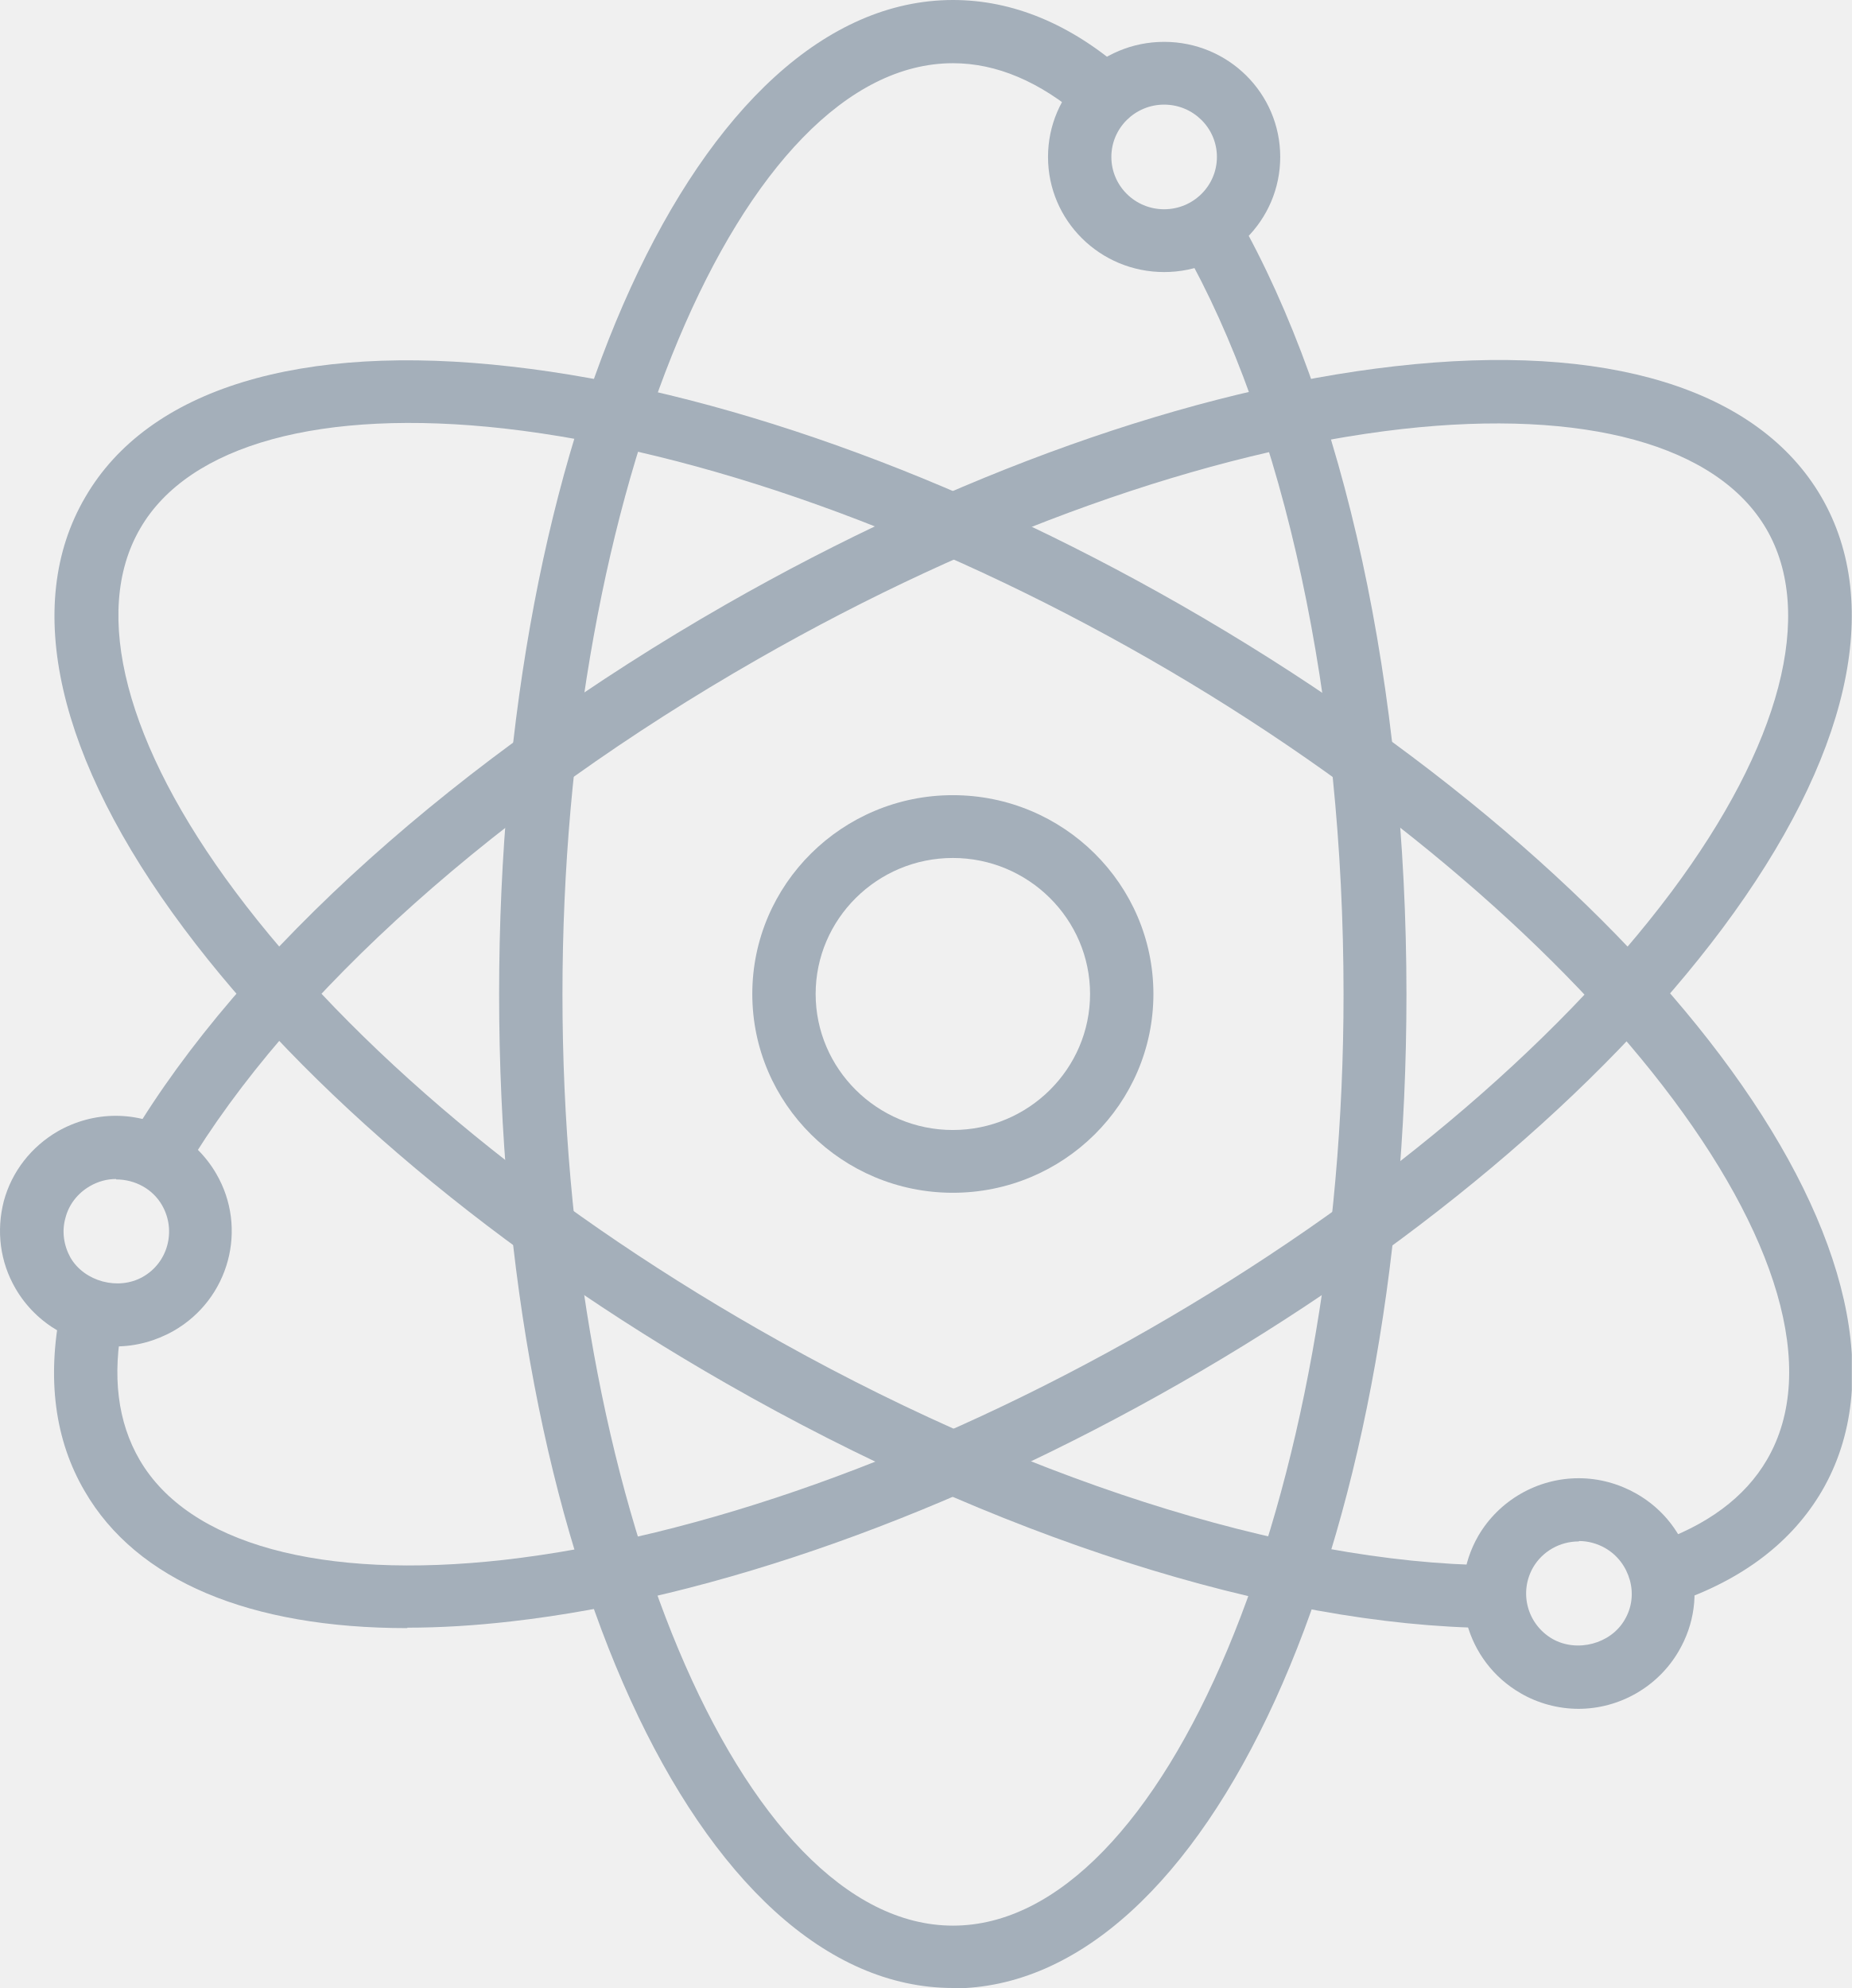
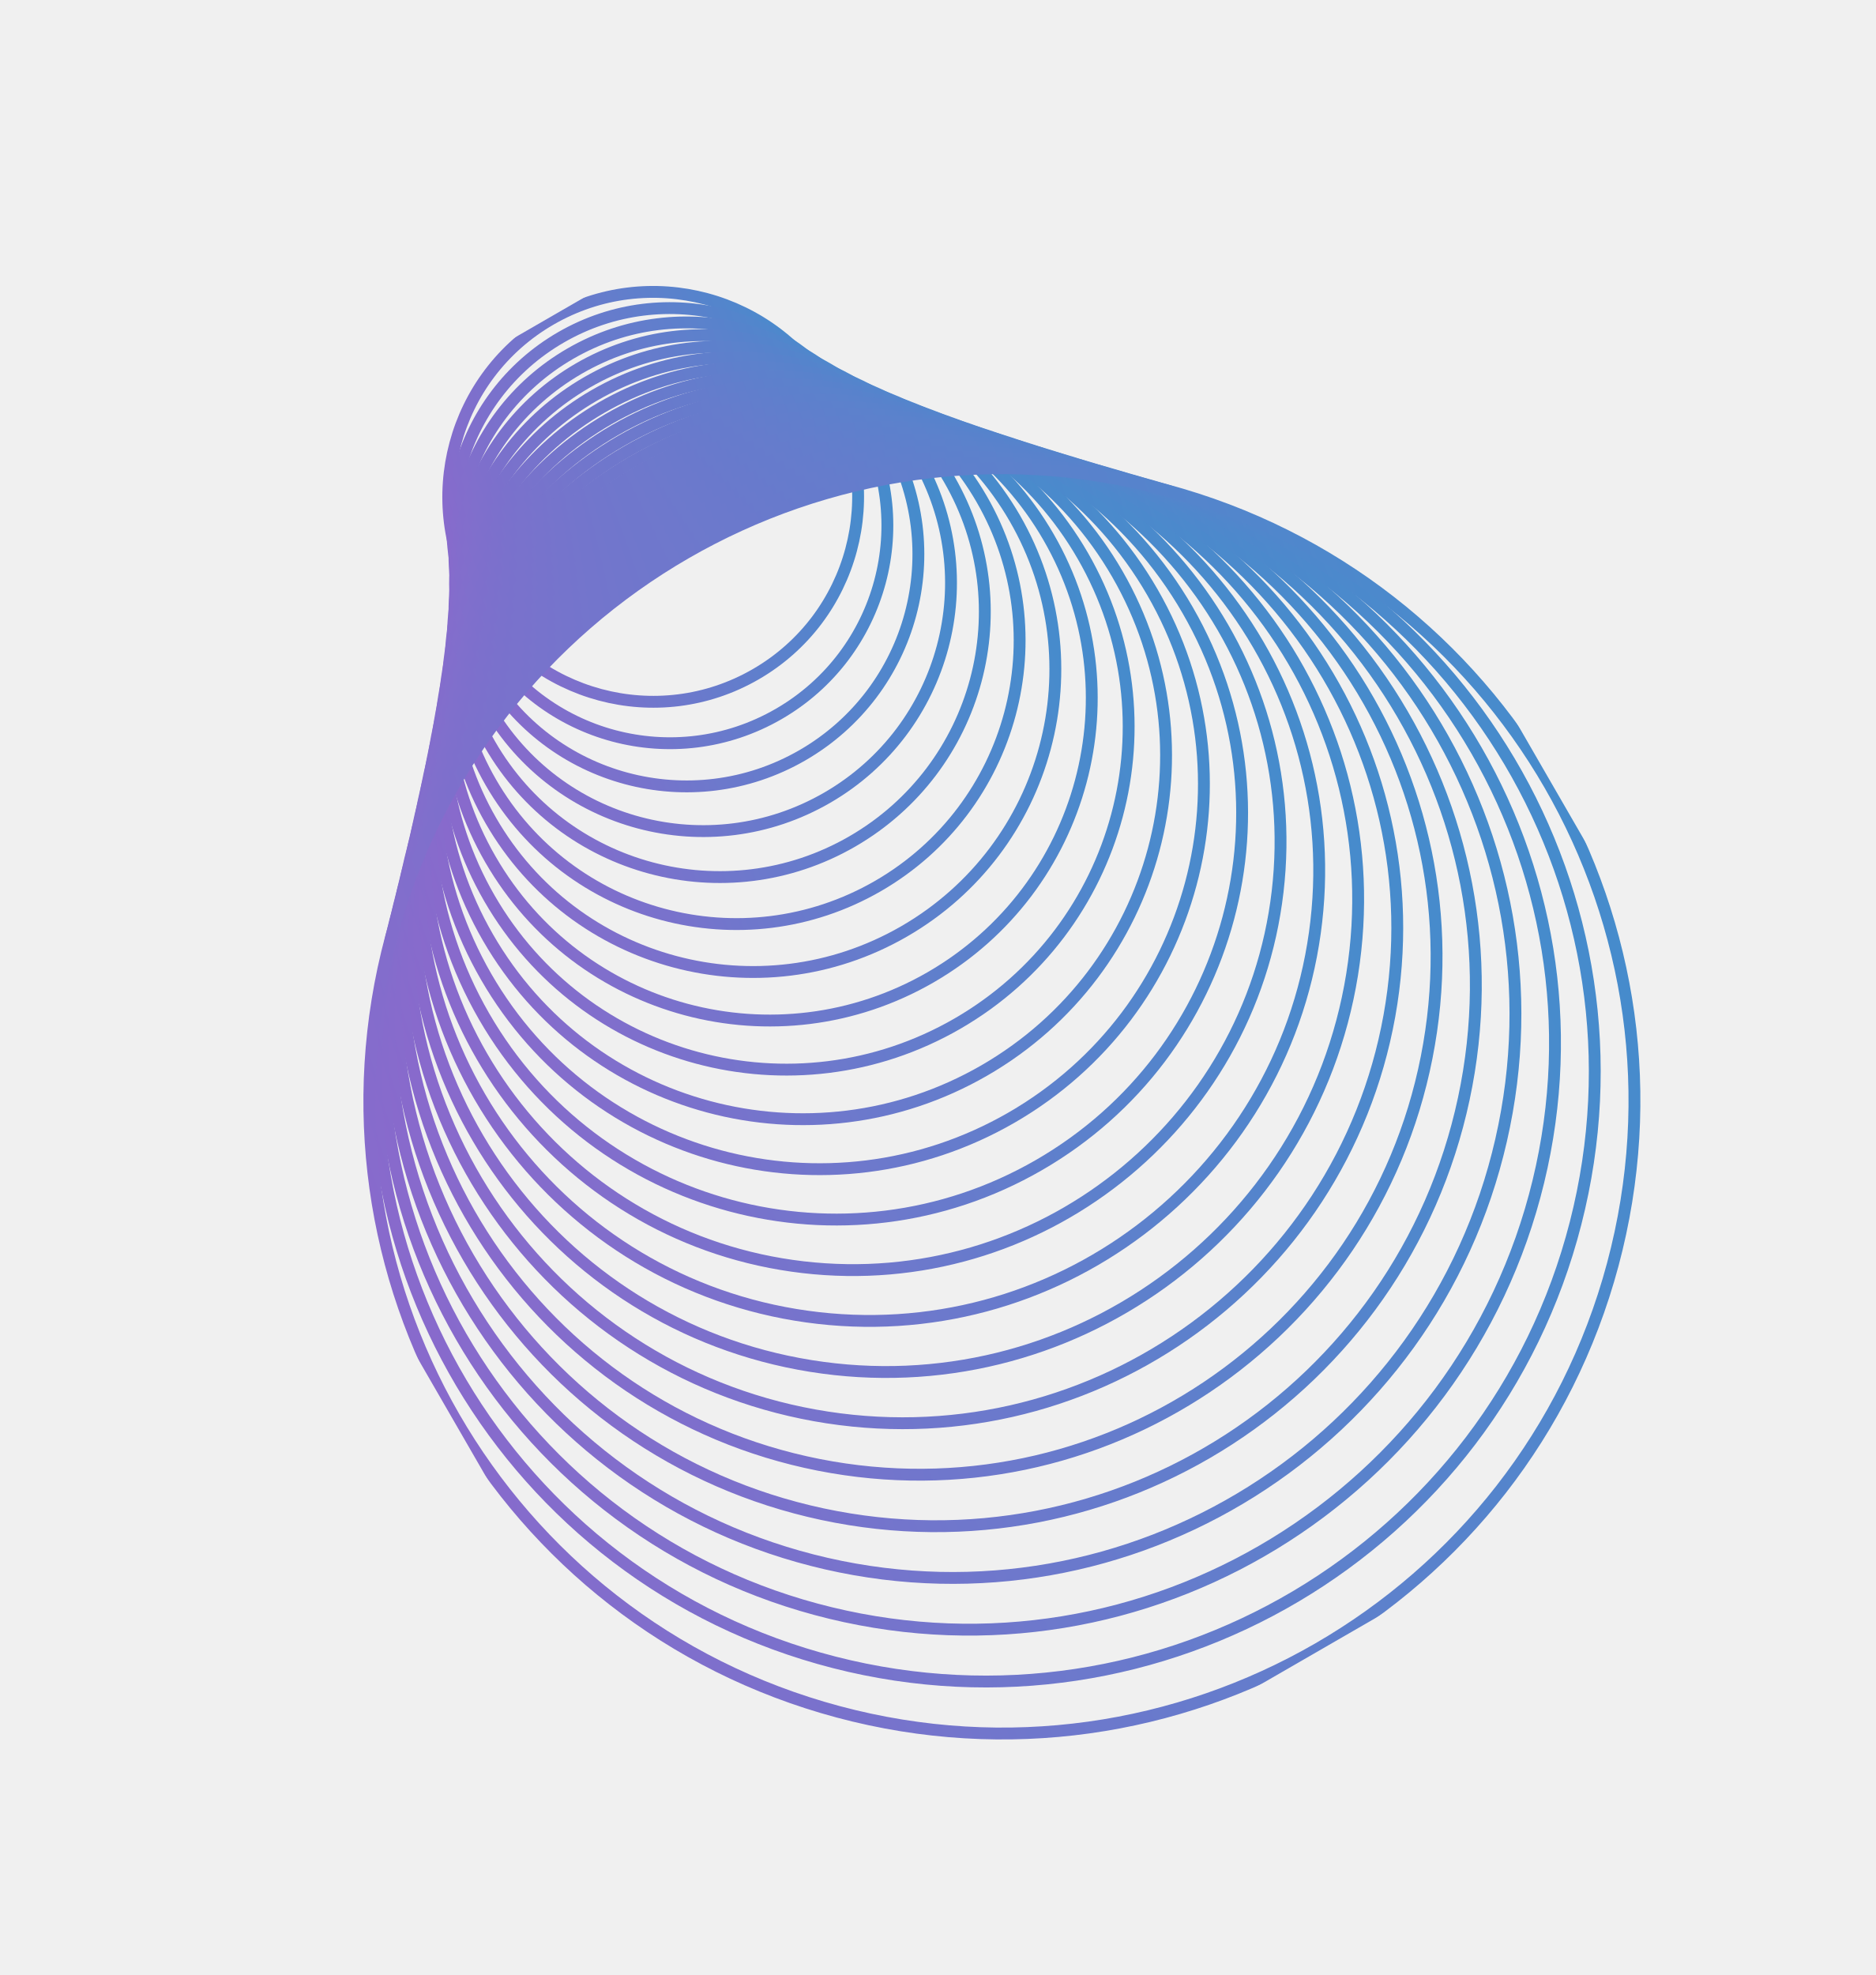
- <svg xmlns="http://www.w3.org/2000/svg" width="68" height="73" viewBox="0 0 68 73" fill="none">
-   <g clip-path="url(#clip0_1024_20737)">
-     <path d="M34.989 43.799C30.927 43.799 27.625 40.526 27.625 36.499C27.625 32.473 30.927 29.199 34.989 29.199C39.051 29.199 42.354 32.473 42.354 36.499C42.354 40.526 39.051 43.799 34.989 43.799ZM34.989 31.505C32.214 31.505 29.951 33.748 29.951 36.499C29.951 39.25 32.214 41.494 34.989 41.494C37.764 41.494 40.028 39.25 40.028 36.499C40.028 33.748 37.764 31.505 34.989 31.505Z" fill="#A4AFBA" />
-     <path d="M34.995 73C25.646 73 18.328 56.971 18.328 36.5C18.328 16.029 25.646 0 34.995 0C37.181 0 39.305 0.876 41.274 2.597C41.755 3.012 41.801 3.75 41.382 4.226C40.964 4.703 40.22 4.749 39.739 4.334C38.189 2.997 36.592 2.321 34.995 2.321C27.227 2.321 20.654 17.981 20.654 36.515C20.654 55.05 27.227 70.71 34.995 70.71C42.762 70.71 49.336 55.05 49.336 36.515C49.336 25.65 47.181 15.645 43.429 9.052C43.119 8.499 43.305 7.792 43.863 7.484C44.421 7.177 45.134 7.361 45.444 7.915C49.382 14.831 51.646 25.266 51.646 36.515C51.646 56.986 44.328 73.015 34.979 73.015L34.995 73Z" fill="#A4AFBA" />
-     <path d="M42.748 9.99C40.391 9.99 38.484 8.099 38.484 5.763C38.484 3.427 40.391 1.537 42.748 1.537C45.105 1.537 47.011 3.427 47.011 5.763C47.011 8.099 45.105 9.99 42.748 9.99ZM42.748 3.842C41.678 3.842 40.81 4.703 40.81 5.763C40.81 6.824 41.678 7.684 42.748 7.684C43.818 7.684 44.686 6.824 44.686 5.763C44.686 4.703 43.818 3.842 42.748 3.842Z" fill="#A4AFBA" />
-     <path d="M54.759 59.782C46.743 59.705 36.511 56.432 26.681 50.807C18.294 46.012 11.224 40.08 6.759 34.101C2.092 27.862 0.805 22.222 3.131 18.256C5.441 14.276 11.022 12.57 18.79 13.462C26.247 14.307 34.96 17.411 43.348 22.206C61.224 32.442 71.58 46.734 66.898 54.757C65.797 56.632 63.983 58.015 61.487 58.86C60.883 59.06 60.216 58.737 60.014 58.138C59.813 57.538 60.139 56.877 60.743 56.678C62.681 56.017 64.076 54.987 64.883 53.604C68.774 46.934 58.371 33.471 42.185 24.189C34.077 19.547 25.673 16.551 18.526 15.736C11.813 14.983 6.929 16.32 5.146 19.409C3.348 22.498 4.619 27.355 8.635 32.734C12.914 38.466 19.735 44.168 27.844 48.809C37.332 54.249 47.162 57.4 54.79 57.477C55.425 57.477 55.953 57.999 55.937 58.645C55.937 59.275 55.41 59.782 54.774 59.782H54.759Z" fill="#A4AFBA" />
-     <path d="M57.971 62.749C57.227 62.749 56.483 62.55 55.847 62.181C53.816 61.013 53.118 58.431 54.281 56.402C55.041 55.096 56.452 54.281 57.971 54.281C58.715 54.281 59.444 54.481 60.095 54.85C61.087 55.419 61.785 56.325 62.08 57.416C62.374 58.508 62.219 59.645 61.645 60.628C60.886 61.935 59.475 62.749 57.956 62.749H57.971ZM57.971 56.602C57.273 56.602 56.638 56.971 56.297 57.555C55.769 58.477 56.08 59.645 57.01 60.183C57.909 60.69 59.149 60.367 59.661 59.476C59.925 59.03 59.986 58.508 59.847 58.016C59.707 57.524 59.397 57.109 58.948 56.848C58.653 56.679 58.312 56.587 57.986 56.587L57.971 56.602Z" fill="#A4AFBA" />
-     <path d="M14.957 59.785C9.174 59.785 5.019 58.048 3.112 54.759C2.011 52.884 1.716 50.625 2.228 48.074C2.352 47.444 2.957 47.044 3.592 47.167C4.228 47.29 4.631 47.905 4.507 48.519C4.104 50.517 4.321 52.223 5.127 53.606C6.926 56.695 11.794 58.032 18.507 57.279C25.654 56.465 34.057 53.468 42.166 48.827C50.274 44.185 57.096 38.468 61.375 32.751C65.391 27.372 66.662 22.516 64.864 19.427C63.065 16.338 58.197 15.001 51.484 15.754C44.336 16.569 35.933 19.565 27.825 24.207C18.336 29.632 10.662 36.486 6.786 43.002C6.46 43.555 5.747 43.74 5.189 43.402C4.631 43.079 4.445 42.372 4.786 41.819C8.864 34.965 16.832 27.818 26.662 22.193C35.05 17.398 43.763 14.294 51.22 13.449C59.019 12.557 64.569 14.279 66.879 18.244C69.189 22.224 67.902 27.849 63.251 34.089C58.786 40.067 51.716 45.999 43.329 50.794C34.941 55.589 26.228 58.693 18.77 59.539C17.437 59.692 16.166 59.769 14.957 59.769V59.785Z" fill="#A4AFBA" />
-     <path d="M4.263 49.441C2.744 49.441 1.333 48.626 0.573 47.32C-0.001 46.336 -0.14 45.199 0.139 44.108C0.434 43.017 1.147 42.11 2.123 41.541C2.775 41.172 3.503 40.973 4.247 40.973C5.767 40.973 7.178 41.787 7.937 43.093C9.116 45.107 8.418 47.704 6.372 48.872C5.72 49.241 4.992 49.441 4.247 49.441H4.263ZM4.263 43.293C3.922 43.293 3.596 43.386 3.302 43.555C2.852 43.816 2.527 44.231 2.403 44.723C2.263 45.214 2.341 45.737 2.589 46.183C3.1 47.059 4.341 47.397 5.24 46.889C6.17 46.367 6.48 45.184 5.953 44.261C5.612 43.662 4.961 43.309 4.263 43.309V43.293Z" fill="#A4AFBA" />
+ <svg xmlns="http://www.w3.org/2000/svg" width="95" height="100" viewBox="0 0 95 100" fill="none">
+   <g clip-path="url(#clip0_102_11)">
+     <g opacity="0.9">
+       <path d="M38.265 34.142C43.228 31.277 44.929 24.931 42.064 19.968C39.199 15.006 32.853 13.306 27.89 16.171C22.927 19.037 21.226 25.382 24.091 30.345C26.956 35.307 33.302 37.008 38.265 34.142Z" stroke="url(#paint0_linear_102_11)" stroke-width="0.6" stroke-miterlimit="10" />
+       <path d="M39.427 36.154C44.696 33.112 46.501 26.376 43.46 21.108C40.418 15.841 33.682 14.036 28.413 17.078C23.145 20.12 21.34 26.856 24.381 32.123C27.422 37.391 34.158 39.196 39.427 36.154Z" stroke="url(#paint1_linear_102_11)" stroke-width="0.6" stroke-miterlimit="10" />
+       <path d="M40.632 38.242C46.25 34.998 48.175 27.816 44.932 22.199C41.689 16.582 34.506 14.658 28.889 17.902C23.271 21.145 21.346 28.328 24.588 33.944C27.831 39.561 35.014 41.485 40.632 38.242Z" stroke="url(#paint2_linear_102_11)" stroke-width="0.6" stroke-miterlimit="10" />
+       <path d="M41.895 40.387C47.895 36.91 49.942 29.229 46.466 23.231C42.99 17.232 35.308 15.188 29.308 18.664C23.308 22.141 21.262 29.822 24.738 35.821C28.214 41.819 35.895 43.864 41.895 40.387Z" stroke="url(#paint3_linear_102_11)" stroke-width="0.6" stroke-miterlimit="10" />
+       <path d="M43.154 42.608C49.577 38.9 51.778 30.689 48.071 24.269C44.364 17.848 36.153 15.649 29.73 19.357C23.308 23.065 21.107 31.276 24.814 37.696C28.52 44.117 36.732 46.316 43.154 42.608Z" stroke="url(#paint4_linear_102_11)" stroke-width="0.6" stroke-miterlimit="10" />
+       <path d="M44.457 44.864C51.32 40.902 53.672 32.126 49.709 25.264C45.747 18.401 36.971 16.049 30.108 20.012C23.245 23.974 20.894 32.75 24.856 39.613C28.818 46.475 37.594 48.827 44.457 44.864Z" stroke="url(#paint5_linear_102_11)" stroke-width="0.6" stroke-miterlimit="10" />
+       <path d="M45.782 47.161C53.108 42.932 55.618 33.565 51.389 26.24C47.16 18.915 37.792 16.405 30.467 20.635C23.141 24.864 20.631 34.231 24.86 41.556C29.089 48.881 38.456 51.391 45.782 47.161Z" stroke="url(#paint6_linear_102_11)" stroke-width="0.6" stroke-miterlimit="10" />
+       <path d="M47.125 49.484C54.93 44.977 57.604 34.998 53.099 27.195C48.593 19.391 38.614 16.718 30.809 21.224C23.004 25.73 20.329 35.709 24.835 43.513C29.34 51.317 39.32 53.99 47.125 49.484Z" stroke="url(#paint7_linear_102_11)" stroke-width="0.6" stroke-miterlimit="10" />
+       <path d="M48.48 51.832C56.776 47.041 59.619 36.432 54.828 28.135C50.038 19.838 39.429 16.995 31.132 21.785C22.835 26.575 19.993 37.185 24.783 45.482C29.573 53.779 40.183 56.622 48.48 51.832Z" stroke="url(#paint8_linear_102_11)" stroke-width="0.6" stroke-miterlimit="10" />
+       <path d="M49.846 54.2C58.648 49.119 61.663 37.865 56.582 29.063C51.5 20.262 40.246 17.246 31.444 22.328C22.643 27.409 19.627 38.664 24.709 47.465C29.79 56.267 41.045 59.282 49.846 54.2Z" stroke="url(#paint9_linear_102_11)" stroke-width="0.6" stroke-miterlimit="10" />
+       <path d="M51.225 56.587C60.54 51.208 63.732 39.297 58.355 29.982C52.977 20.668 41.065 17.476 31.75 22.855C22.434 28.233 19.242 40.144 24.62 49.459C29.998 58.774 41.91 61.965 51.225 56.587Z" stroke="url(#paint10_linear_102_11)" stroke-width="0.6" stroke-miterlimit="10" />
+       <path d="M52.612 58.991C62.451 53.311 65.822 40.731 60.142 30.894C54.463 21.056 41.883 17.686 32.044 23.366C22.206 29.047 18.835 41.626 24.514 51.464C30.194 61.301 42.774 64.671 52.612 58.991Z" stroke="url(#paint11_linear_102_11)" stroke-width="0.6" stroke-miterlimit="10" />
+       <path d="M64.698 45.146C63.311 57.036 52.545 65.55 40.657 64.161C28.765 62.773 20.252 52.011 21.644 40.122C23.03 28.232 33.796 19.718 45.684 21.108C57.576 22.496 66.089 33.258 64.698 45.146Z" stroke="url(#paint12_linear_102_11)" stroke-width="0.6" stroke-miterlimit="10" />
+       <path d="M66.583 47.242C64.841 59.708 53.321 68.401 40.856 66.661C28.39 64.921 19.694 53.4 21.437 40.934C23.18 28.468 34.699 19.774 47.164 21.515C59.632 23.258 68.326 34.776 66.583 47.242Z" stroke="url(#paint13_linear_102_11)" stroke-width="0.6" stroke-miterlimit="10" />
+       <path d="M68.471 49.342C66.372 62.384 54.098 71.261 41.054 69.162C28.013 67.067 19.135 54.795 21.232 41.749C23.331 28.707 35.605 19.829 48.648 21.928C61.692 24.027 70.567 36.296 68.471 49.342Z" stroke="url(#paint14_linear_102_11)" stroke-width="0.6" stroke-miterlimit="10" />
+       <path d="M70.358 51.438C67.905 65.059 54.876 74.112 41.255 71.663C27.634 69.214 18.579 56.184 21.029 42.564C23.482 28.942 36.51 19.89 50.131 22.339C63.753 24.788 72.807 37.818 70.358 51.438Z" stroke="url(#paint15_linear_102_11)" stroke-width="0.6" stroke-miterlimit="10" />
+       <path d="M72.245 53.537C69.439 67.733 55.652 76.972 41.455 74.168C27.258 71.363 18.019 57.579 20.828 43.381C23.634 29.185 37.421 19.946 51.618 22.75C65.815 25.555 75.054 39.339 72.245 53.537Z" stroke="url(#paint16_linear_102_11)" stroke-width="0.6" stroke-miterlimit="10" />
+       <path d="M74.126 55.635C70.966 70.411 56.424 79.825 41.648 76.667C26.871 73.509 17.457 58.97 20.617 44.195C23.777 29.419 38.319 20.005 53.095 23.163C67.872 26.321 77.286 40.86 74.126 55.635Z" stroke="url(#paint17_linear_102_11)" stroke-width="0.6" stroke-miterlimit="10" />
+       <path d="M76.015 57.734C72.499 73.086 57.203 82.685 41.85 79.171C26.497 75.657 16.903 60.363 20.417 45.008C23.933 29.656 39.226 20.059 54.582 23.571C69.935 27.085 79.532 42.377 76.016 57.729L76.015 57.734Z" stroke="url(#paint18_linear_102_11)" stroke-width="0.6" stroke-miterlimit="10" />
+       <path d="M77.901 59.83C74.031 75.761 57.981 85.539 42.053 81.67C26.12 77.803 16.343 61.754 20.213 45.823C24.083 29.892 40.132 20.114 56.061 23.983C71.99 27.852 81.768 43.901 77.901 59.83Z" stroke="url(#paint19_linear_102_11)" stroke-width="0.6" stroke-miterlimit="10" />
+       <path d="M79.788 61.93C75.565 78.435 58.759 88.394 42.25 84.171C25.742 79.948 15.784 63.143 20.01 46.636C24.233 30.131 41.039 20.172 57.547 24.395C74.056 28.618 84.014 45.423 79.788 61.93Z" stroke="url(#paint20_linear_102_11)" stroke-width="0.6" stroke-miterlimit="10" />
+       <path d="M81.67 64.028C77.092 81.113 59.53 91.252 42.446 86.674C25.361 82.096 15.224 64.538 19.802 47.453C24.379 30.369 41.941 20.229 59.026 24.807C76.11 29.386 86.247 46.943 81.67 64.028Z" stroke="url(#paint21_linear_102_11)" stroke-width="0.6" stroke-miterlimit="10" />
+     </g>
  </g>
  <defs>
-     <clipPath id="clip0_1024_20737">
-       <rect width="68" height="73" fill="white" />
+     <linearGradient id="paint0_linear_102_11" x1="19.07" y1="21.263" x2="42.335" y2="13.673" gradientUnits="userSpaceOnUse">
+       <stop stop-color="#8258C8" />
+       <stop offset="0.315" stop-color="#6766C8" />
+       <stop offset="1" stop-color="#2C84C8" />
+     </linearGradient>
+     <linearGradient id="paint1_linear_102_11" x1="19.051" y1="22.483" x2="43.748" y2="14.426" gradientUnits="userSpaceOnUse">
+       <stop stop-color="#8258C8" />
+       <stop offset="0.315" stop-color="#6766C8" />
+       <stop offset="1" stop-color="#2C84C8" />
+     </linearGradient>
+     <linearGradient id="paint2_linear_102_11" x1="18.906" y1="23.665" x2="45.239" y2="15.074" gradientUnits="userSpaceOnUse">
+       <stop stop-color="#8258C8" />
+       <stop offset="0.315" stop-color="#6766C8" />
+       <stop offset="1" stop-color="#2C84C8" />
+     </linearGradient>
+     <linearGradient id="paint3_linear_102_11" x1="18.646" y1="24.843" x2="46.783" y2="15.615" gradientUnits="userSpaceOnUse">
+       <stop stop-color="#8258C8" />
+       <stop offset="0.315" stop-color="#6766C8" />
+       <stop offset="1" stop-color="#2C84C8" />
+     </linearGradient>
+     <linearGradient id="paint4_linear_102_11" x1="18.318" y1="25.946" x2="48.423" y2="16.125" gradientUnits="userSpaceOnUse">
+       <stop stop-color="#8258C8" />
+       <stop offset="0.315" stop-color="#6766C8" />
+       <stop offset="1" stop-color="#2C84C8" />
+     </linearGradient>
+     <linearGradient id="paint5_linear_102_11" x1="17.913" y1="27.053" x2="50.084" y2="16.557" gradientUnits="userSpaceOnUse">
+       <stop stop-color="#8258C8" />
+       <stop offset="0.315" stop-color="#6766C8" />
+       <stop offset="1" stop-color="#2C84C8" />
+     </linearGradient>
+     <linearGradient id="paint6_linear_102_11" x1="17.449" y1="28.151" x2="51.788" y2="16.947" gradientUnits="userSpaceOnUse">
+       <stop stop-color="#8258C8" />
+       <stop offset="0.315" stop-color="#6766C8" />
+       <stop offset="1" stop-color="#2C84C8" />
+     </linearGradient>
+     <linearGradient id="paint7_linear_102_11" x1="16.939" y1="29.231" x2="53.525" y2="17.295" gradientUnits="userSpaceOnUse">
+       <stop stop-color="#8258C8" />
+       <stop offset="0.315" stop-color="#6766C8" />
+       <stop offset="1" stop-color="#2C84C8" />
+     </linearGradient>
+     <linearGradient id="paint8_linear_102_11" x1="16.389" y1="30.297" x2="55.28" y2="17.608" gradientUnits="userSpaceOnUse">
+       <stop stop-color="#8258C8" />
+       <stop offset="0.315" stop-color="#6766C8" />
+       <stop offset="1" stop-color="#2C84C8" />
+     </linearGradient>
+     <linearGradient id="paint9_linear_102_11" x1="15.804" y1="31.358" x2="57.061" y2="17.896" gradientUnits="userSpaceOnUse">
+       <stop stop-color="#8258C8" />
+       <stop offset="0.315" stop-color="#6766C8" />
+       <stop offset="1" stop-color="#2C84C8" />
+     </linearGradient>
+     <linearGradient id="paint10_linear_102_11" x1="15.196" y1="32.412" x2="58.862" y2="18.165" gradientUnits="userSpaceOnUse">
+       <stop stop-color="#8258C8" />
+       <stop offset="0.315" stop-color="#6766C8" />
+       <stop offset="1" stop-color="#2C84C8" />
+     </linearGradient>
+     <linearGradient id="paint11_linear_102_11" x1="14.562" y1="33.46" x2="60.679" y2="18.414" gradientUnits="userSpaceOnUse">
+       <stop stop-color="#8258C8" />
+       <stop offset="0.315" stop-color="#6766C8" />
+       <stop offset="1" stop-color="#2C84C8" />
+     </linearGradient>
+     <linearGradient id="paint12_linear_102_11" x1="13.909" y1="34.501" x2="62.509" y2="18.645" gradientUnits="userSpaceOnUse">
+       <stop stop-color="#8258C8" />
+       <stop offset="0.315" stop-color="#6766C8" />
+       <stop offset="1" stop-color="#2C84C8" />
+     </linearGradient>
+     <linearGradient id="paint13_linear_102_11" x1="13.241" y1="35.534" x2="64.345" y2="18.861" gradientUnits="userSpaceOnUse">
+       <stop stop-color="#8258C8" />
+       <stop offset="0.315" stop-color="#6766C8" />
+       <stop offset="1" stop-color="#2C84C8" />
+     </linearGradient>
+     <linearGradient id="paint14_linear_102_11" x1="12.558" y1="36.568" x2="66.193" y2="19.068" gradientUnits="userSpaceOnUse">
+       <stop stop-color="#8258C8" />
+       <stop offset="0.315" stop-color="#6766C8" />
+       <stop offset="1" stop-color="#2C84C8" />
+     </linearGradient>
+     <linearGradient id="paint15_linear_102_11" x1="11.864" y1="37.597" x2="68.05" y2="19.266" gradientUnits="userSpaceOnUse">
+       <stop stop-color="#8258C8" />
+       <stop offset="0.315" stop-color="#6766C8" />
+       <stop offset="1" stop-color="#2C84C8" />
+     </linearGradient>
+     <linearGradient id="paint16_linear_102_11" x1="11.16" y1="38.627" x2="69.918" y2="19.457" gradientUnits="userSpaceOnUse">
+       <stop stop-color="#8258C8" />
+       <stop offset="0.315" stop-color="#6766C8" />
+       <stop offset="1" stop-color="#2C84C8" />
+     </linearGradient>
+     <linearGradient id="paint17_linear_102_11" x1="10.438" y1="39.65" x2="71.781" y2="19.637" gradientUnits="userSpaceOnUse">
+       <stop stop-color="#8258C8" />
+       <stop offset="0.315" stop-color="#6766C8" />
+       <stop offset="1" stop-color="#2C84C8" />
+     </linearGradient>
+     <linearGradient id="paint18_linear_102_11" x1="9.718" y1="40.669" x2="73.662" y2="19.808" gradientUnits="userSpaceOnUse">
+       <stop stop-color="#8258C8" />
+       <stop offset="0.315" stop-color="#6766C8" />
+       <stop offset="1" stop-color="#2C84C8" />
+     </linearGradient>
+     <linearGradient id="paint19_linear_102_11" x1="8.987" y1="41.688" x2="75.535" y2="19.974" gradientUnits="userSpaceOnUse">
+       <stop stop-color="#8258C8" />
+       <stop offset="0.315" stop-color="#6766C8" />
+       <stop offset="1" stop-color="#2C84C8" />
+     </linearGradient>
+     <linearGradient id="paint20_linear_102_11" x1="8.251" y1="42.706" x2="77.424" y2="20.137" gradientUnits="userSpaceOnUse">
+       <stop stop-color="#8258C8" />
+       <stop offset="0.315" stop-color="#6766C8" />
+       <stop offset="1" stop-color="#2C84C8" />
+     </linearGradient>
+     <linearGradient id="paint21_linear_102_11" x1="7.504" y1="43.722" x2="79.305" y2="20.295" gradientUnits="userSpaceOnUse">
+       <stop stop-color="#8258C8" />
+       <stop offset="0.315" stop-color="#6766C8" />
+       <stop offset="1" stop-color="#2C84C8" />
+     </linearGradient>
+     <clipPath id="clip0_102_11">
+       <rect width="64.283" height="77.943" fill="white" transform="translate(0 32.1416) rotate(-30)" />
    </clipPath>
  </defs>
</svg>
